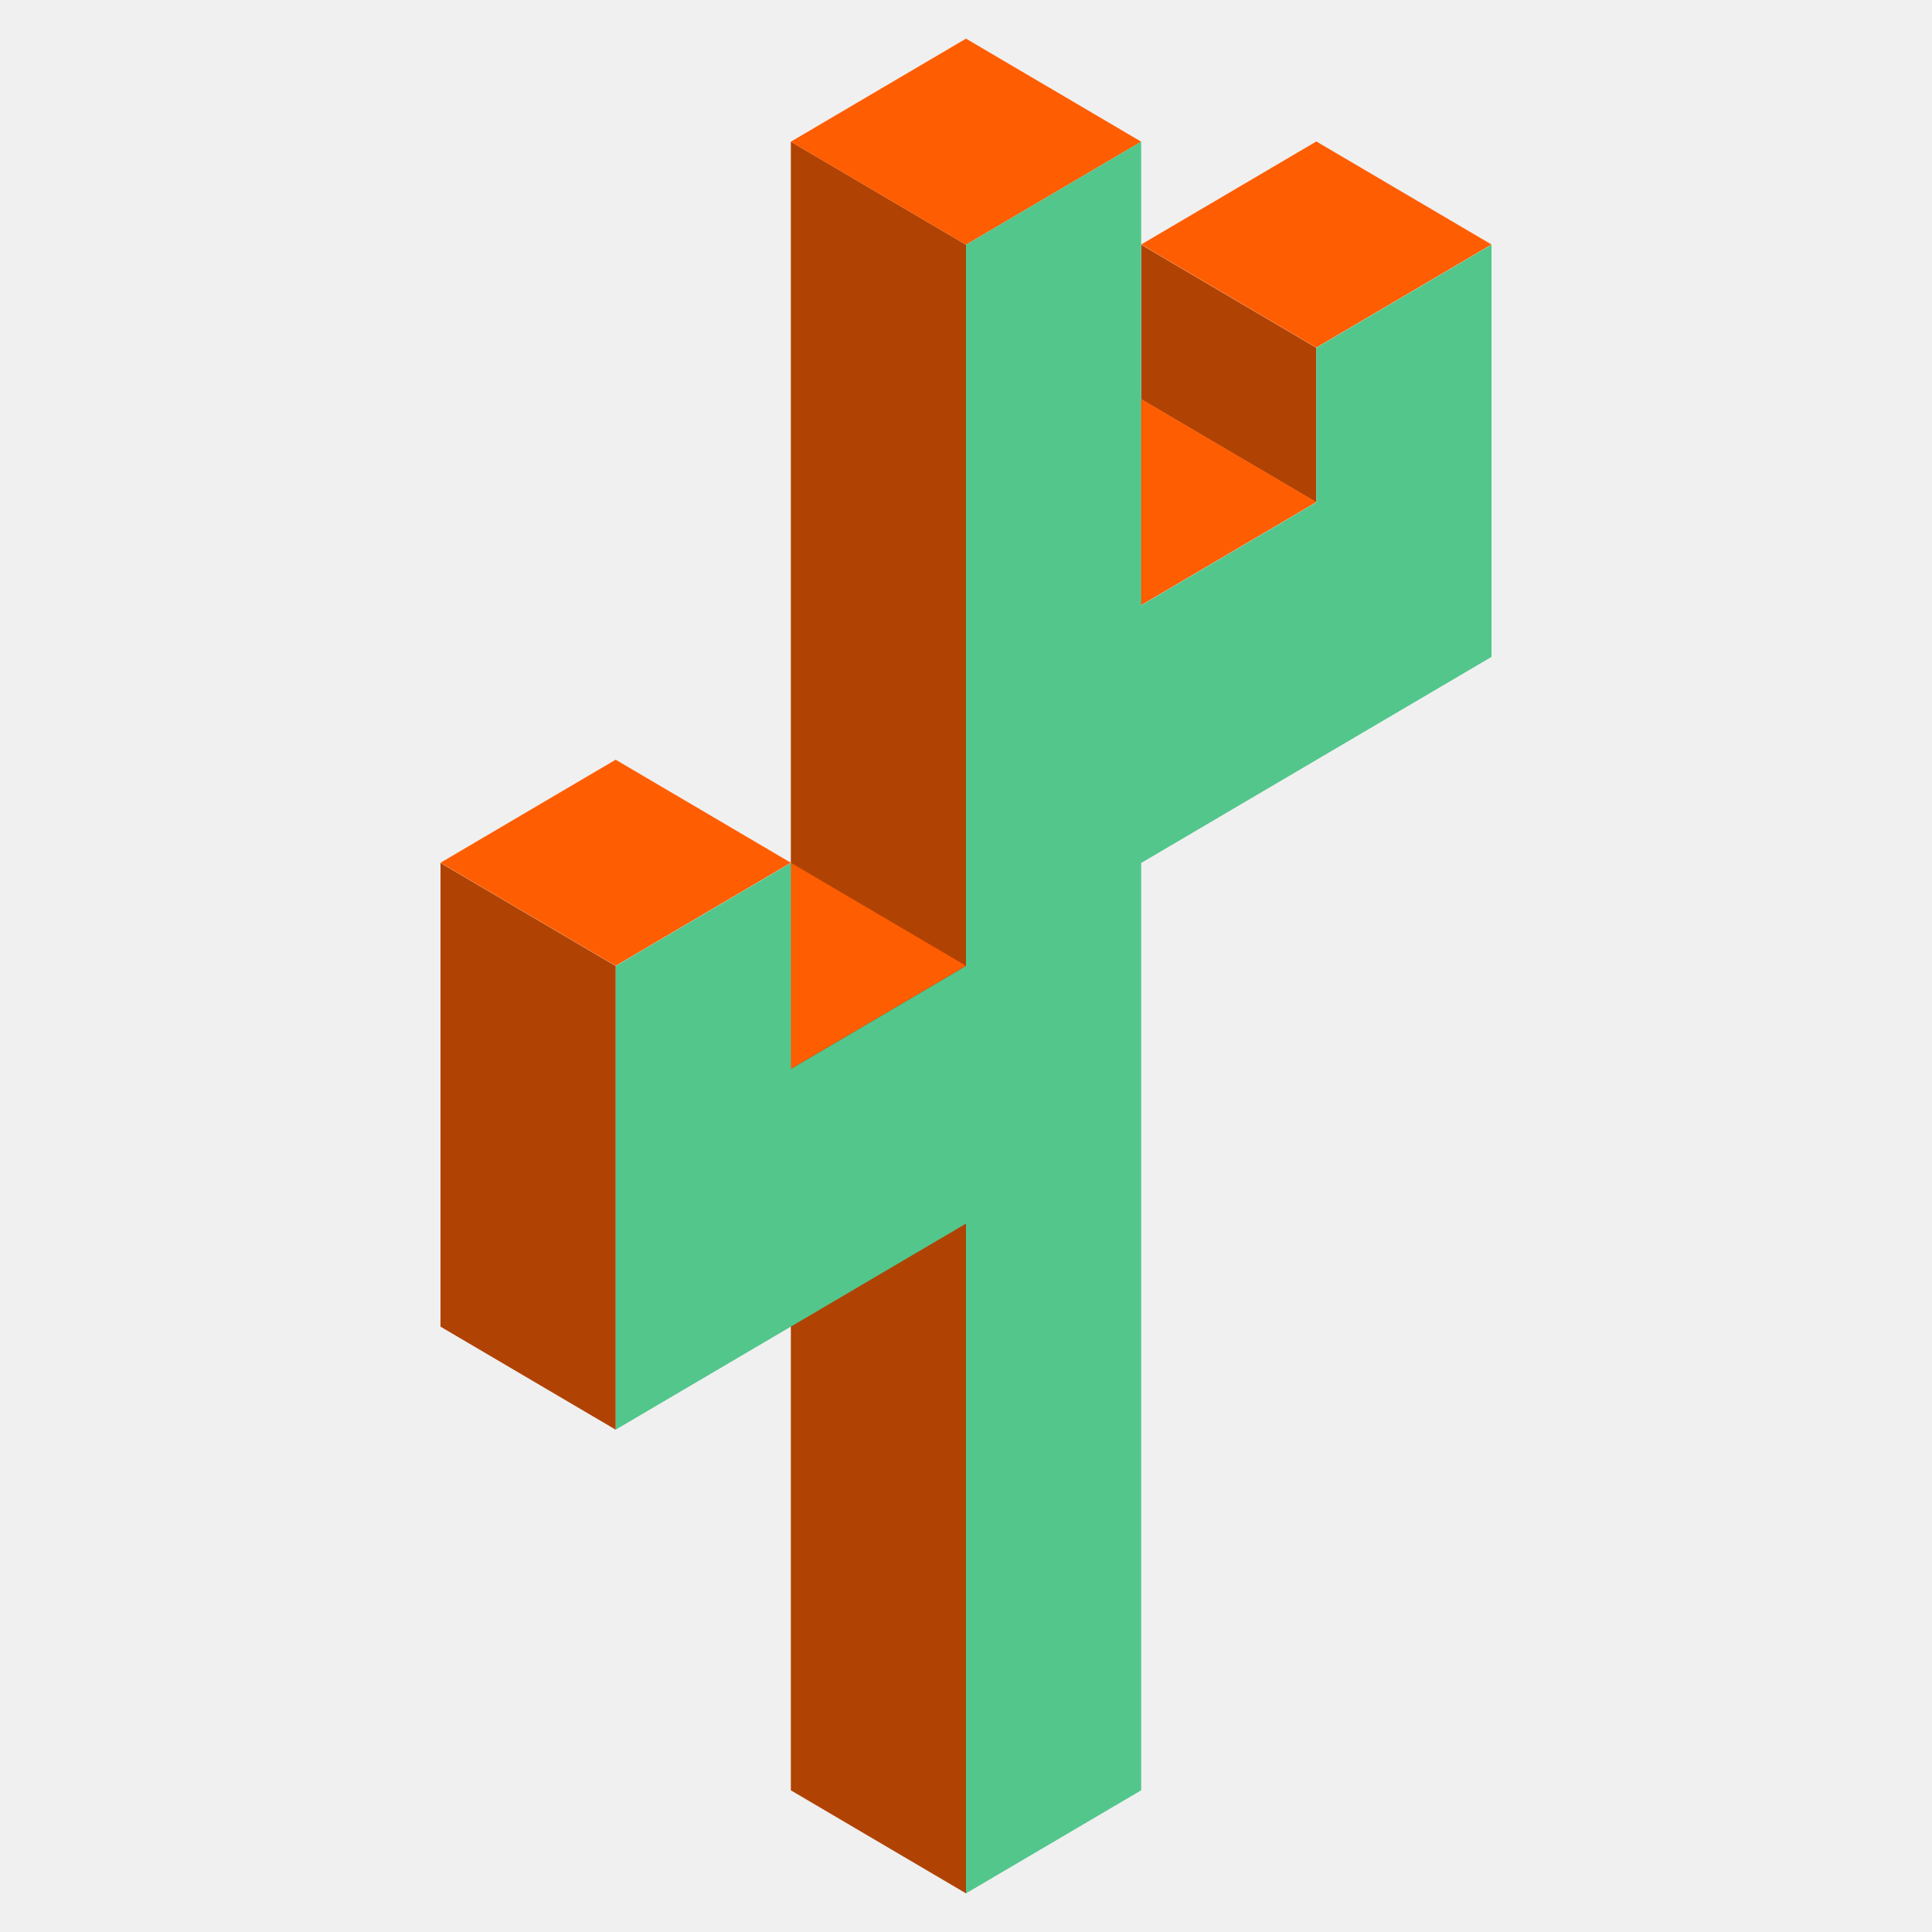
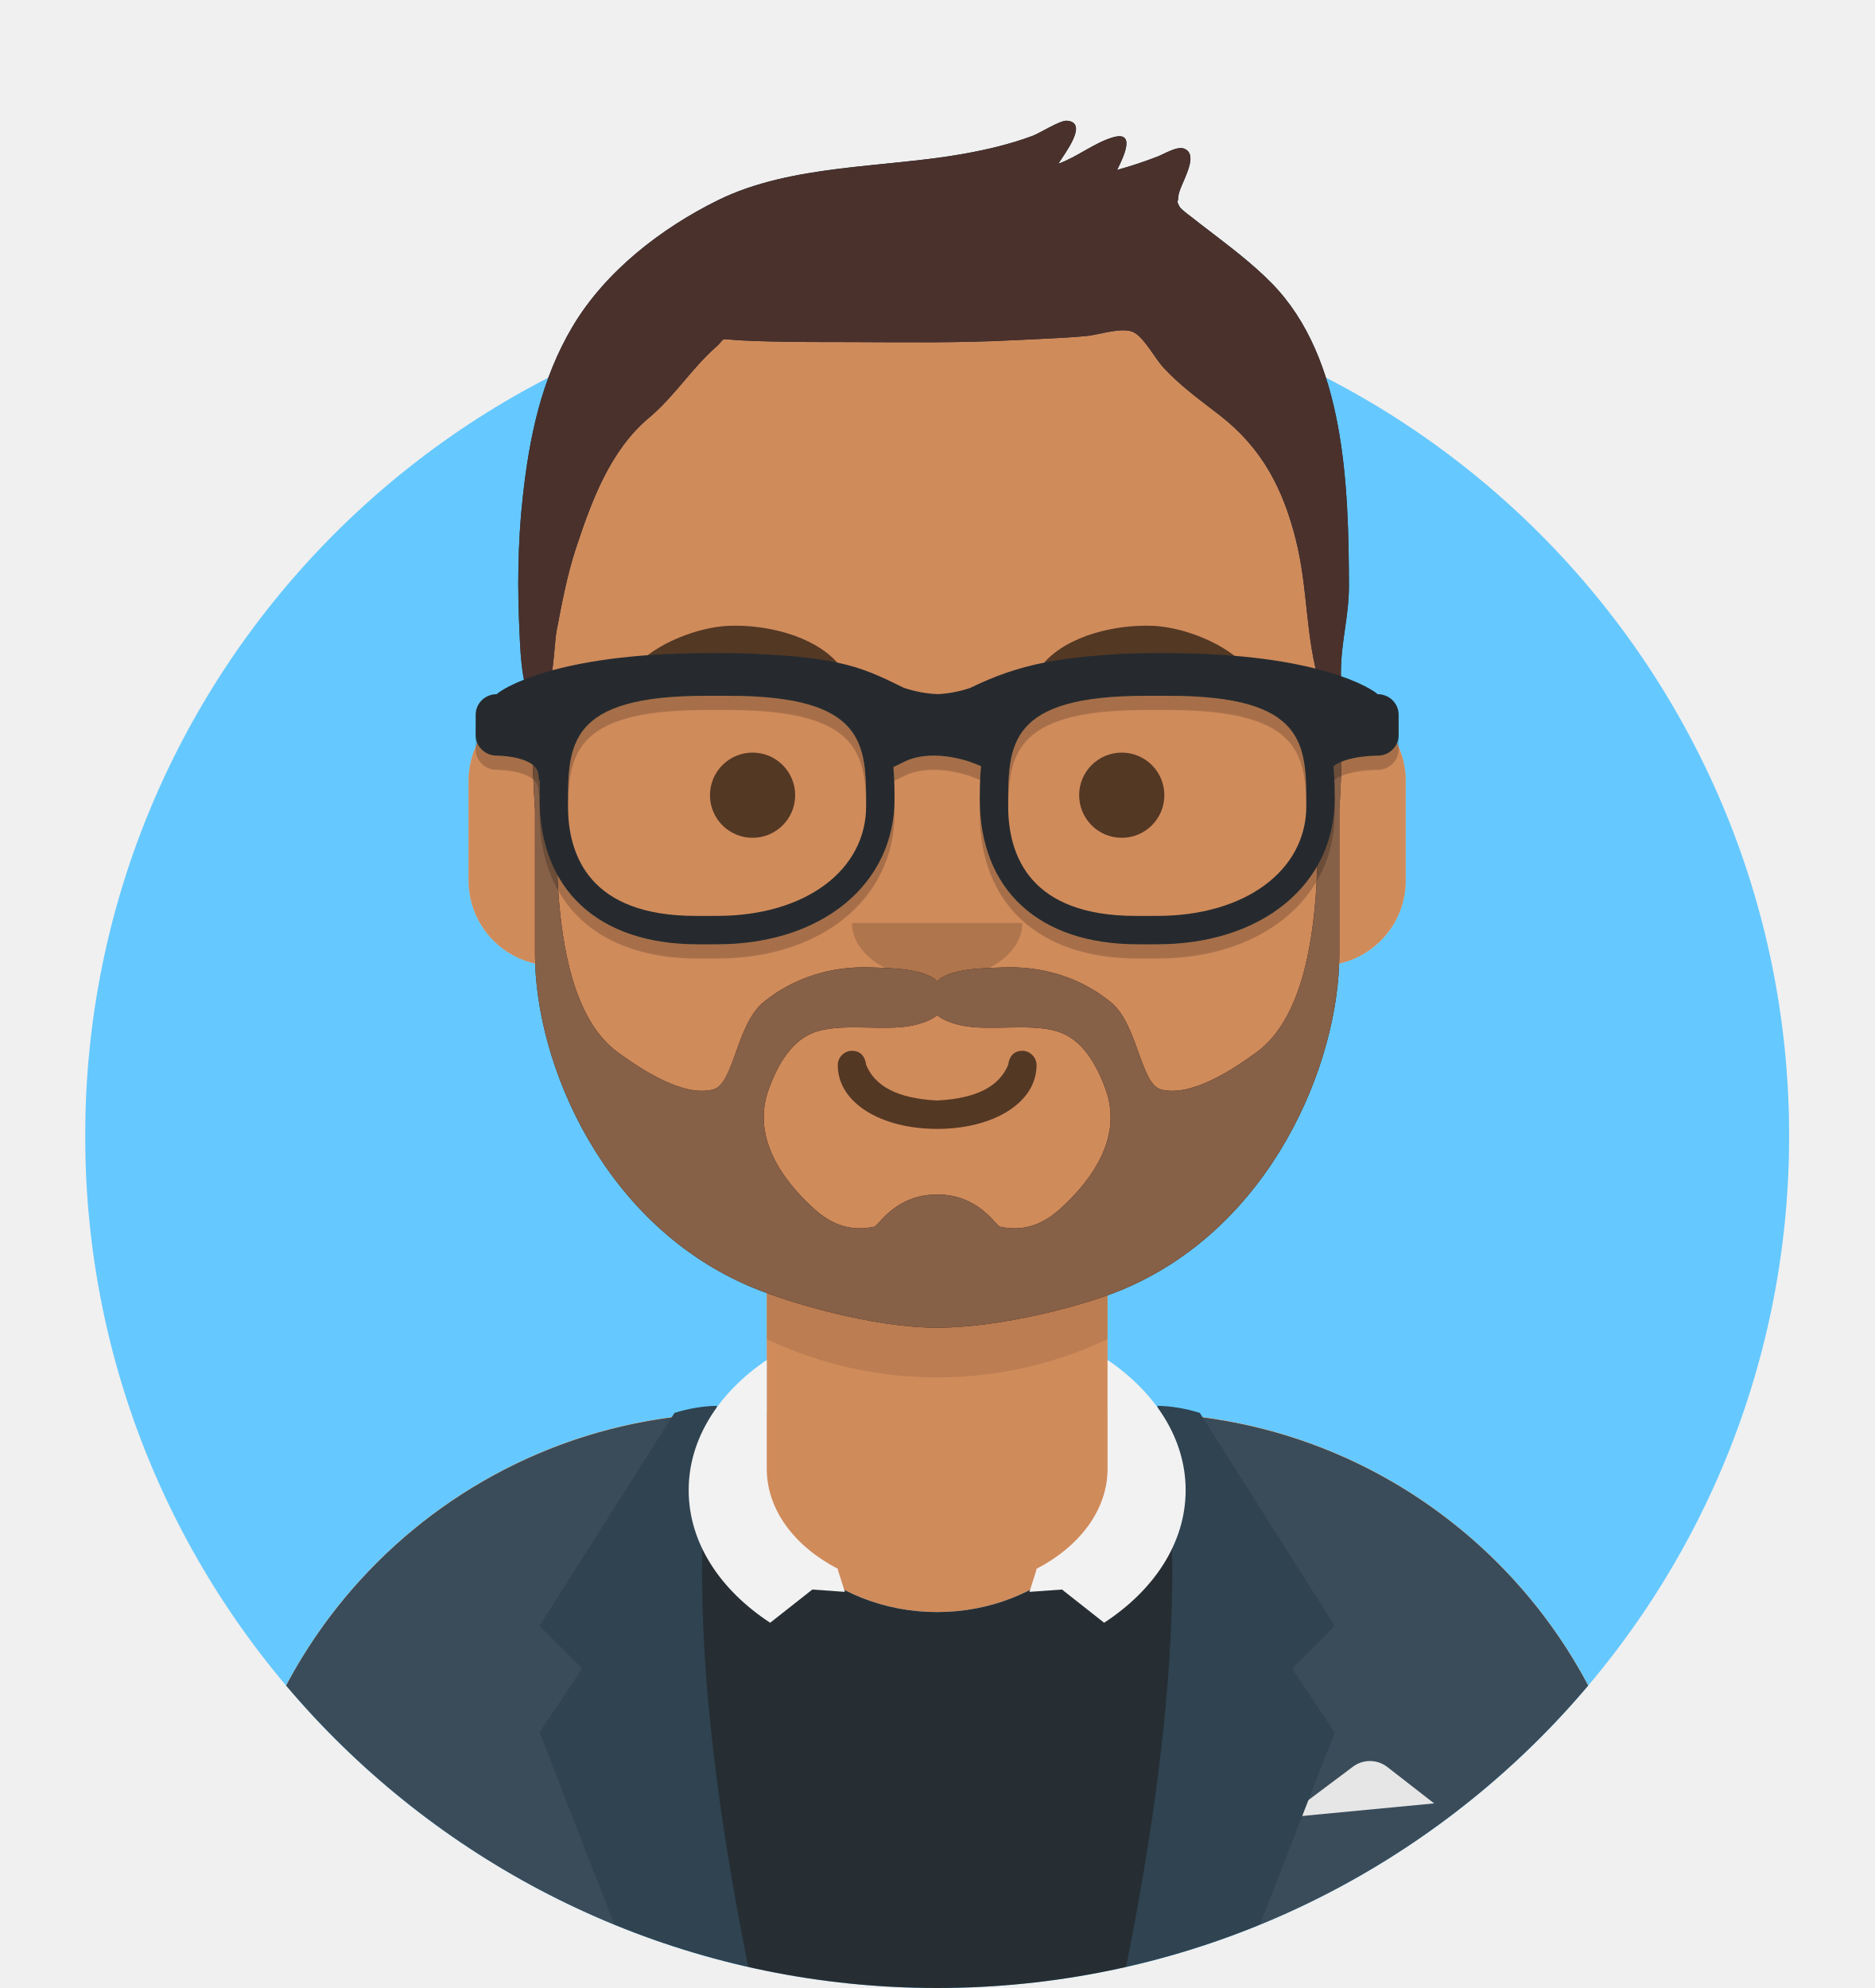
- <svg xmlns="http://www.w3.org/2000/svg" fill="none" viewBox="0 0 500 500">
-   <path fill="#B04304" d="M295.334 103.333v-40L340.667 90v40l-45.333-26.667ZM250.001 63.333l-45.334-26.666v426.666L250.001 490V63.333Z" />
-   <path fill="#FF5D01" d="m250.001 129.944 45.333-26.667 45.333 26.667-45.333 26.667-45.333-26.667ZM204.667 36.667 250.001 10l45.333 26.667-45.333 26.666-45.334-26.666ZM295.334 63.277l45.333-26.666L386 63.277l-45.333 26.667-45.333-26.667ZM114 223.277l45.333-26.667 45.334 26.667-45.334 26.667L114 223.277ZM250 249.944l-45.333-26.667v53.333L250 249.944Z" />
-   <path fill="#53C68C" d="m250 63.333 45.333-26.666v120L340.667 130V90L386 63.333V170l-90.667 53.333v240L250 490V316.667L159.333 370V250l45.334-26.667v53.334L250 250V63.333Z" />
-   <path fill="#B04304" d="M159.333 250 114 223.334v120L159.333 370V250Z" />
+ <svg xmlns="http://www.w3.org/2000/svg" xmlns:xlink="http://www.w3.org/1999/xlink" width="264px" height="280px" viewBox="0 0 264 280" version="1.1">
+   <defs>
+     <circle id="react-path-1" cx="120" cy="120" r="120" />
+     <path d="M12,160 C12,226.274 65.726,280 132,280 C198.274,280 252,226.274 252,160 L264,160 L264,-1.42108547e-14 L-3.19744231e-14,-1.42108547e-14 L-3.19744231e-14,160 L12,160 Z" id="react-path-2" />
+     <path d="M124,144.611 L124,163 L128,163 L128,163 C167.765,163 200,195.235 200,235 L200,244 L0,244 L0,235 C-4.86974701e-15,195.235 32.235,163 72,163 L72,163 L76,163 L76,144.611 C58.763,136.422 46.372,119.687 44.305,99.881 C38.48,99.058 34,94.052 34,88 L34,74 C34,68.054 38.325,63.118 44,62.166 L44,56 L44,56 C44,25.072 69.072,5.68137151e-15 100,0 L100,0 L100,0 C130.928,-5.68137151e-15 156,25.072 156,56 L156,62.166 C161.675,63.118 166,68.054 166,74 L166,88 C166,94.052 161.52,99.058 155.695,99.881 C153.628,119.687 141.237,136.422 124,144.611 Z" id="react-path-3" />
+   </defs>
+   <g id="Avataaar" stroke="none" stroke-width="1" fill="none" fill-rule="evenodd">
+     <g transform="translate(-825, -1100)" id="Avataaar/Circle">
+       <g transform="translate(825, 1100)">
+         <g id="Circle" stroke-width="1" fill-rule="evenodd" transform="translate(12, 40)">
+           <mask id="react-mask-4" fill="white">
+             <use xlink:href="#react-path-1" />
+           </mask>
+           <use id="Circle-Background" fill="#E6E6E6" xlink:href="#react-path-1" />
+           <g id="Color/Palette/Blue-01" mask="url(#react-mask-4)" fill="#65C9FF">
+             <rect id="🖍Color" x="0" y="0" width="240" height="240" />
+           </g>
+         </g>
+         <mask id="react-mask-5" fill="white">
+           <use xlink:href="#react-path-2" />
+         </mask>
+         <g id="Mask" />
+         <g id="Avataaar" stroke-width="1" fill-rule="evenodd" mask="url(#react-mask-5)">
+           <g id="Body" transform="translate(32, 36)">
+             <mask id="react-mask-6" fill="white">
+               <use xlink:href="#react-path-3" />
+             </mask>
+             <use fill="#D0C6AC" xlink:href="#react-path-3" />
+             <g id="Skin/👶🏽-03-Brown" mask="url(#react-mask-6)" fill="#D08B5B">
+               <g transform="translate(0, 0)" id="Color">
+                 <rect x="0" y="0" width="264" height="280" />
+               </g>
+             </g>
+             <path d="M156,79 L156,102 C156,132.928 130.928,158 100,158 C69.072,158 44,132.928 44,102 L44,79 L44,94 C44,124.928 69.072,150 100,150 C130.928,150 156,124.928 156,94 L156,79 Z" id="Neck-Shadow" fill-opacity="0.1" fill="#000000" mask="url(#react-mask-6)" />
+           </g>
+           <g id="Clothing/Blazer-+-Sweater" transform="translate(0, 170)">
+             <defs>
+               <path d="M105.192,29.052 L104,29.052 L104,29.052 C64.235,29.052 32,61.287 32,101.052 L32,110 L232,110 L232,101.052 C232,61.287 199.765,29.052 160,29.052 L160,29.052 L158.808,29.052 C158.935,30.035 159,31.036 159,32.052 C159,45.859 146.912,57.052 132,57.052 C117.088,57.052 105,45.859 105,32.052 C105,31.036 105.065,30.035 105.192,29.052 Z" id="react-path-7" />
+             </defs>
+             <mask id="react-mask-8" fill="white">
+               <use xlink:href="#react-path-7" />
+             </mask>
+             <use id="Clothes" fill="#E6E6E6" fill-rule="evenodd" xlink:href="#react-path-7" />
+             <g id="Color/Palette/Black" mask="url(#react-mask-8)" fill-rule="evenodd" fill="#262E33">
+               <rect id="🖍Color" x="0" y="0" width="264" height="110" />
+             </g>
+             <g id="Blazer" stroke-width="1" fill-rule="evenodd" transform="translate(32, 28)">
+               <path d="M68.785,1.122 C30.512,2.804 1.24427139e-14,34.365 0,73.052 L0,82 L69.362,82 C65.961,69.92 64,55.709 64,40.5 C64,26.173 65.74,12.731 68.785,1.122 Z M131.638,82 L200,82 L200,73.052 C200,34.707 170.025,3.363 132.229,1.174 C135.265,12.771 137,26.194 137,40.5 C137,55.709 135.039,69.92 131.638,82 Z" id="Saco" fill="#3A4C5A" />
+               <path d="M149,58 L158.556,50.833 L158.556,50.833 C159.999,49.751 161.988,49.768 163.412,50.876 L170,56 L149,58 Z" id="Pocket-hanky" fill="#E6E6E6" />
+               <path d="M69,1.13686838e-13 C65,19.333 66.667,46.667 74,82 L58,82 L44,46 L50,37 L44,31 L63,1 C65.028,0.369 67.028,0.036 69,1.13686838e-13 Z" id="Wing" fill="#2F4351" />
+               <path d="M151,1.13686838e-13 C147,19.333 148.667,46.667 156,82 L140,82 L126,46 L132,37 L126,31 L145,1 C147.028,0.369 149.028,0.036 151,1.13686838e-13 Z" id="Wing" fill="#2F4351" transform="translate(141, 41) scale(-1, 1) translate(-141, -41) " />
+             </g>
+             <path d="M156,21.539 C162.772,26.136 167,32.656 167,39.888 C167,47.289 162.572,53.945 155.52,58.556 L149.579,53.876 L145,54.208 L146,51.057 L145.922,50.996 C152.022,47.853 156,42.7 156,36.877 L156,21.539 Z M108,21.539 C101.228,26.136 97,32.656 97,39.888 C97,47.289 101.428,53.945 108.48,58.556 L114.421,53.876 L119,54.208 L118,51.057 L118.078,50.996 C111.978,47.853 108,42.7 108,36.877 L108,21.539 Z" id="Collar" fill="#F2F2F2" fill-rule="evenodd" />
+           </g>
+           <g id="Face" transform="translate(76, 82)" fill="#000000">
+             <g id="Mouth/Twinkle" transform="translate(2, 52)" fill-opacity="0.6" fill-rule="nonzero" fill="#000000">
+               <path d="M40,16 C40,21.372 46.158,25 54,25 C61.842,25 68,21.372 68,16 C68,14.895 67.05,14 66,14 C64.707,14 64.13,14.905 64,16 C62.758,18.938 59.683,20.716 54,21 C48.317,20.716 45.242,18.938 44,16 C43.87,14.905 43.293,14 42,14 C40.95,14 40,14.895 40,16 Z" id="Mouth" />
+             </g>
+             <g id="Nose/Default" transform="translate(28, 40)" fill-opacity="0.16">
+               <path d="M16,8 C16,12.418 21.373,16 28,16 L28,16 C34.627,16 40,12.418 40,8" id="Nose" />
+             </g>
+             <g id="Eyes/Default-😀" transform="translate(0, 8)" fill-opacity="0.6">
+               <circle id="Eye" cx="30" cy="22" r="6" />
+               <circle id="Eye" cx="82" cy="22" r="6" />
+             </g>
+             <g id="Eyebrow/Natural/Default-Natural" fill-opacity="0.6">
+               <path d="M26.039,6.21 C20.278,6.983 11.293,12.005 12.044,17.818 C12.069,18.008 12.357,18.067 12.481,17.908 C14.967,14.72 34.193,10.037 41.194,11.015 C41.835,11.104 42.258,10.443 41.821,10.03 C38.077,6.495 31.2,5.512 26.039,6.21" id="Eyebrow" transform="translate(27, 12) rotate(5) translate(-27, -12) " />
+               <path d="M85.039,6.21 C79.278,6.983 70.293,12.005 71.044,17.818 C71.069,18.008 71.357,18.067 71.481,17.908 C73.967,14.72 93.193,10.037 100.194,11.015 C100.835,11.104 101.258,10.443 100.821,10.03 C97.077,6.495 90.2,5.512 85.039,6.21" id="Eyebrow" transform="translate(86, 12) scale(-1, 1) rotate(5) translate(-86, -12) " />
+             </g>
+           </g>
+           <g id="Top" stroke-width="1" fill-rule="evenodd">
+             <defs>
+               <rect id="react-path-13" x="0" y="0" width="264" height="280" />
+               <path d="M180.15,39.92 C177.39,37.1 174.186,34.707 171.069,32.307 C170.382,31.777 169.683,31.261 169.011,30.712 C168.858,30.587 167.292,29.466 167.105,29.053 C166.654,28.06 166.915,28.833 166.977,27.649 C167.056,26.151 170.111,21.919 167.831,20.949 C166.828,20.522 165.04,21.658 164.078,22.033 C162.196,22.767 160.292,23.393 158.347,23.933 C159.279,22.076 161.055,18.359 157.716,19.354 C155.114,20.129 152.69,22.122 150.076,23.059 C150.941,21.642 154.4,17.248 151.274,17.002 C150.302,16.926 147.471,18.75 146.424,19.14 C143.287,20.305 140.083,21.059 136.79,21.653 C125.592,23.671 112.497,23.095 102.137,28.193 C94.149,32.124 86.263,38.222 81.648,45.988 C77.201,53.473 75.538,61.664 74.607,70.241 C73.924,76.536 73.868,83.043 74.188,89.36 C74.292,91.43 74.525,100.971 77.532,98.081 C79.03,96.642 79.019,90.828 79.396,88.86 C80.147,84.945 80.87,81.013 82.122,77.223 C84.328,70.544 86.931,63.43 92.427,58.83 C95.954,55.878 98.431,51.889 101.806,48.911 C103.322,47.574 102.165,47.713 104.603,47.889 C106.241,48.006 107.885,48.051 109.526,48.094 C113.322,48.193 117.124,48.168 120.921,48.181 C128.568,48.209 136.179,48.317 143.819,47.916 C147.214,47.739 150.618,47.642 154.004,47.328 C155.895,47.153 159.251,45.941 160.808,46.867 C162.233,47.714 163.713,50.482 164.736,51.615 C167.154,54.294 170.036,56.339 172.862,58.535 C178.757,63.115 181.732,68.867 183.523,76.023 C185.306,83.153 184.806,89.768 187.013,96.785 C187.402,98.018 188.429,100.145 189.695,98.239 C189.93,97.885 189.87,95.939 189.87,94.819 C189.87,90.3 191.014,86.908 191,82.359 C190.944,68.527 190.496,50.491 180.15,39.92 Z" id="react-path-12" />
+               <filter x="-0.8%" y="-2.0%" width="101.5%" height="108.0%" filterUnits="objectBoundingBox" id="react-filter-9">
+                 <feOffset dx="0" dy="2" in="SourceAlpha" result="shadowOffsetOuter1" />
+                 <feColorMatrix values="0 0 0 0 0   0 0 0 0 0   0 0 0 0 0  0 0 0 0.16 0" type="matrix" in="shadowOffsetOuter1" result="shadowMatrixOuter1" />
+                 <feMerge>
+                   <feMergeNode in="shadowMatrixOuter1" />
+                   <feMergeNode in="SourceGraphic" />
+                 </feMerge>
+               </filter>
+             </defs>
+             <mask id="react-mask-11" fill="white">
+               <use xlink:href="#react-path-13" />
+             </mask>
+             <g id="Mask" />
+             <g id="Top/Short-Hair/Short-Flat" mask="url(#react-mask-11)">
+               <g transform="translate(-1, 0)">
+                 <g id="Facial-Hair/Beard-Light" transform="translate(49, 72)">
+                   <defs>
+                     <path d="M101.428,98.169 C98.915,100.463 96.237,101.494 92.853,100.773 C92.271,100.649 89.896,96.235 84,96.235 C78.103,96.235 75.729,100.649 75.147,100.773 C71.762,101.494 69.085,100.463 66.571,98.169 C61.846,93.856 57.917,87.908 60.278,81.419 C61.508,78.037 63.51,74.324 67.151,73.246 C71.038,72.096 76.497,73.244 80.415,72.458 C81.684,72.204 83.071,71.751 84,71 C84.929,71.751 86.316,72.204 87.585,72.458 C91.503,73.244 96.961,72.096 100.849,73.246 C104.49,74.324 106.491,78.037 107.722,81.419 C110.083,87.908 106.154,93.856 101.428,98.169 M140.081,26 C136.671,34.4 137.988,44.858 137.357,53.676 C136.844,60.843 135.337,71.586 128.973,76.215 C125.718,78.582 119.794,82.56 115.542,81.45 C112.615,80.686 112.302,72.29 108.455,69.147 C104.092,65.582 98.643,64.016 93.149,64.258 C90.779,64.362 85.984,64.337 84,66.16 C82.016,64.337 77.222,64.362 74.851,64.258 C69.357,64.016 63.908,65.582 59.545,69.147 C55.698,72.29 55.386,80.686 52.458,81.45 C48.206,82.56 42.282,78.582 39.027,76.215 C32.662,71.586 31.156,60.843 30.643,53.676 C30.012,44.858 31.329,34.4 27.919,26 C26.26,26 27.354,42.129 27.354,42.129 L27.354,62.485 C27.386,77.773 36.935,100.655 58.108,109.393 C63.286,111.53 75.015,115 84,115 C92.985,115 104.714,111.86 109.892,109.723 C131.065,100.986 140.614,77.773 140.646,62.485 L140.646,42.129 C140.646,42.129 141.74,26 140.081,26" id="react-path-30" />
+                   </defs>
+                   <mask id="react-mask-29" fill="white">
+                     <use xlink:href="#react-path-30" />
+                   </mask>
+                   <use id="Lite-Beard" fill="#331B0C" fill-rule="evenodd" xlink:href="#react-path-30" />
+                   <g id="Color/Hair/Brown" mask="url(#react-mask-29)" fill="#866047">
+                     <g transform="translate(-32, 0)" id="Color">
+                       <rect x="0" y="0" width="264" height="244" />
+                     </g>
+                   </g>
+                 </g>
+                 <mask id="react-mask-10" fill="white">
+                   <use xlink:href="#react-path-12" />
+                 </mask>
+                 <use id="Short-Hair" stroke="none" fill="#1F3140" fill-rule="evenodd" xlink:href="#react-path-12" />
+                 <g id="Skin/👶🏽-03-Brown" mask="url(#react-mask-10)" fill="#4A312C">
+                   <g transform="translate(0, 0) " id="Color">
+                     <rect x="0" y="0" width="264" height="280" />
+                   </g>
+                 </g>
+                 <g id="Top/_Resources/Prescription-02" fill="none" transform="translate(62, 85)" stroke-width="1">
+                   <defs>
+                     <filter x="-0.8%" y="-2.4%" width="101.5%" height="109.8%" filterUnits="objectBoundingBox" id="react-filter-14">
+                       <feOffset dx="0" dy="2" in="SourceAlpha" result="shadowOffsetOuter1" />
+                       <feColorMatrix values="0 0 0 0 0   0 0 0 0 0   0 0 0 0 0  0 0 0 0.2 0" type="matrix" in="shadowOffsetOuter1" result="shadowMatrixOuter1" />
+                       <feMerge>
+                         <feMergeNode in="shadowMatrixOuter1" />
+                         <feMergeNode in="SourceGraphic" />
+                       </feMerge>
+                     </filter>
+                   </defs>
+                   <g id="Wayfarers" filter="url(#react-filter-14)" transform="translate(6, 7)" fill="#252C2F">
+                     <path d="M34,41 L31.242,41 C17.315,41 9,33.336 9,20.5 C9,10.127 10.817,0 32.53,0 L35.47,0 C57.183,0 59,10.127 59,20.5 C59,32.569 48.721,41 34,41 Z M32.385,6 C13,6 13,12.841 13,21.502 C13,28.572 16.116,37 30.971,37 L34,37 C46.365,37 55,30.627 55,21.502 C55,12.841 55,6 35.615,6 L32.385,6 Z" id="Left" fill-rule="nonzero" />
+                     <path d="M96,41 L93.242,41 C79.315,41 71,33.336 71,20.5 C71,10.127 72.817,0 94.53,0 L97.47,0 C119.183,0 121,10.127 121,20.5 C121,32.569 110.721,41 96,41 Z M94.385,6 C75,6 75,12.841 75,21.502 C75,28.572 78.119,37 92.971,37 L96,37 C108.365,37 117,30.627 117,21.502 C117,12.841 117,6 97.615,6 L94.385,6 Z" id="Right" fill-rule="nonzero" />
+                     <path d="M2.955,5.772 C3.646,5.096 11.21,0 32.5,0 C50.351,0 54.13,1.853 59.85,4.652 L60.269,4.859 C60.667,4.999 62.7,5.69 65.079,5.766 C67.246,5.673 69.1,5.085 69.642,4.897 C76.17,1.722 82.561,0 97.5,0 C118.79,0 126.354,5.096 127.045,5.772 C128.679,5.772 130,7.062 130,8.657 L130,11.543 C130,13.139 128.679,14.429 127.045,14.429 C127.045,14.429 120.144,14.429 120.144,17.315 C120.144,20.2 118.182,13.139 118.182,11.543 L118.182,8.732 C114.579,7.353 108.128,4.786 97.5,4.786 C85.658,4.786 79.761,6.886 74.702,8.971 L74.759,9.108 L74.756,11.094 L72.539,16.444 L69.8,15.361 C69.556,15.264 69.028,15.09 68.296,14.91 C66.256,14.407 64.159,14.254 62.304,14.634 C61.624,14.774 60.992,14.984 60.413,15.267 L57.77,16.558 L55.127,11.396 L55.244,9.102 L55.325,8.907 C50.962,6.874 46.939,4.786 32.5,4.786 C21.872,4.786 15.422,7.352 11.818,8.731 L11.818,11.543 C11.818,13.139 8.864,20.2 8.864,17.315 C8.864,14.429 2.955,14.429 2.955,14.429 C1.324,14.429 0,13.139 0,11.543 L0,8.657 C0,7.062 1.324,5.772 2.955,5.772 Z" id="Stuff" fill-rule="nonzero" />
+                   </g>
+                 </g>
+               </g>
+             </g>
+           </g>
+         </g>
+       </g>
+     </g>
+   </g>
</svg>
